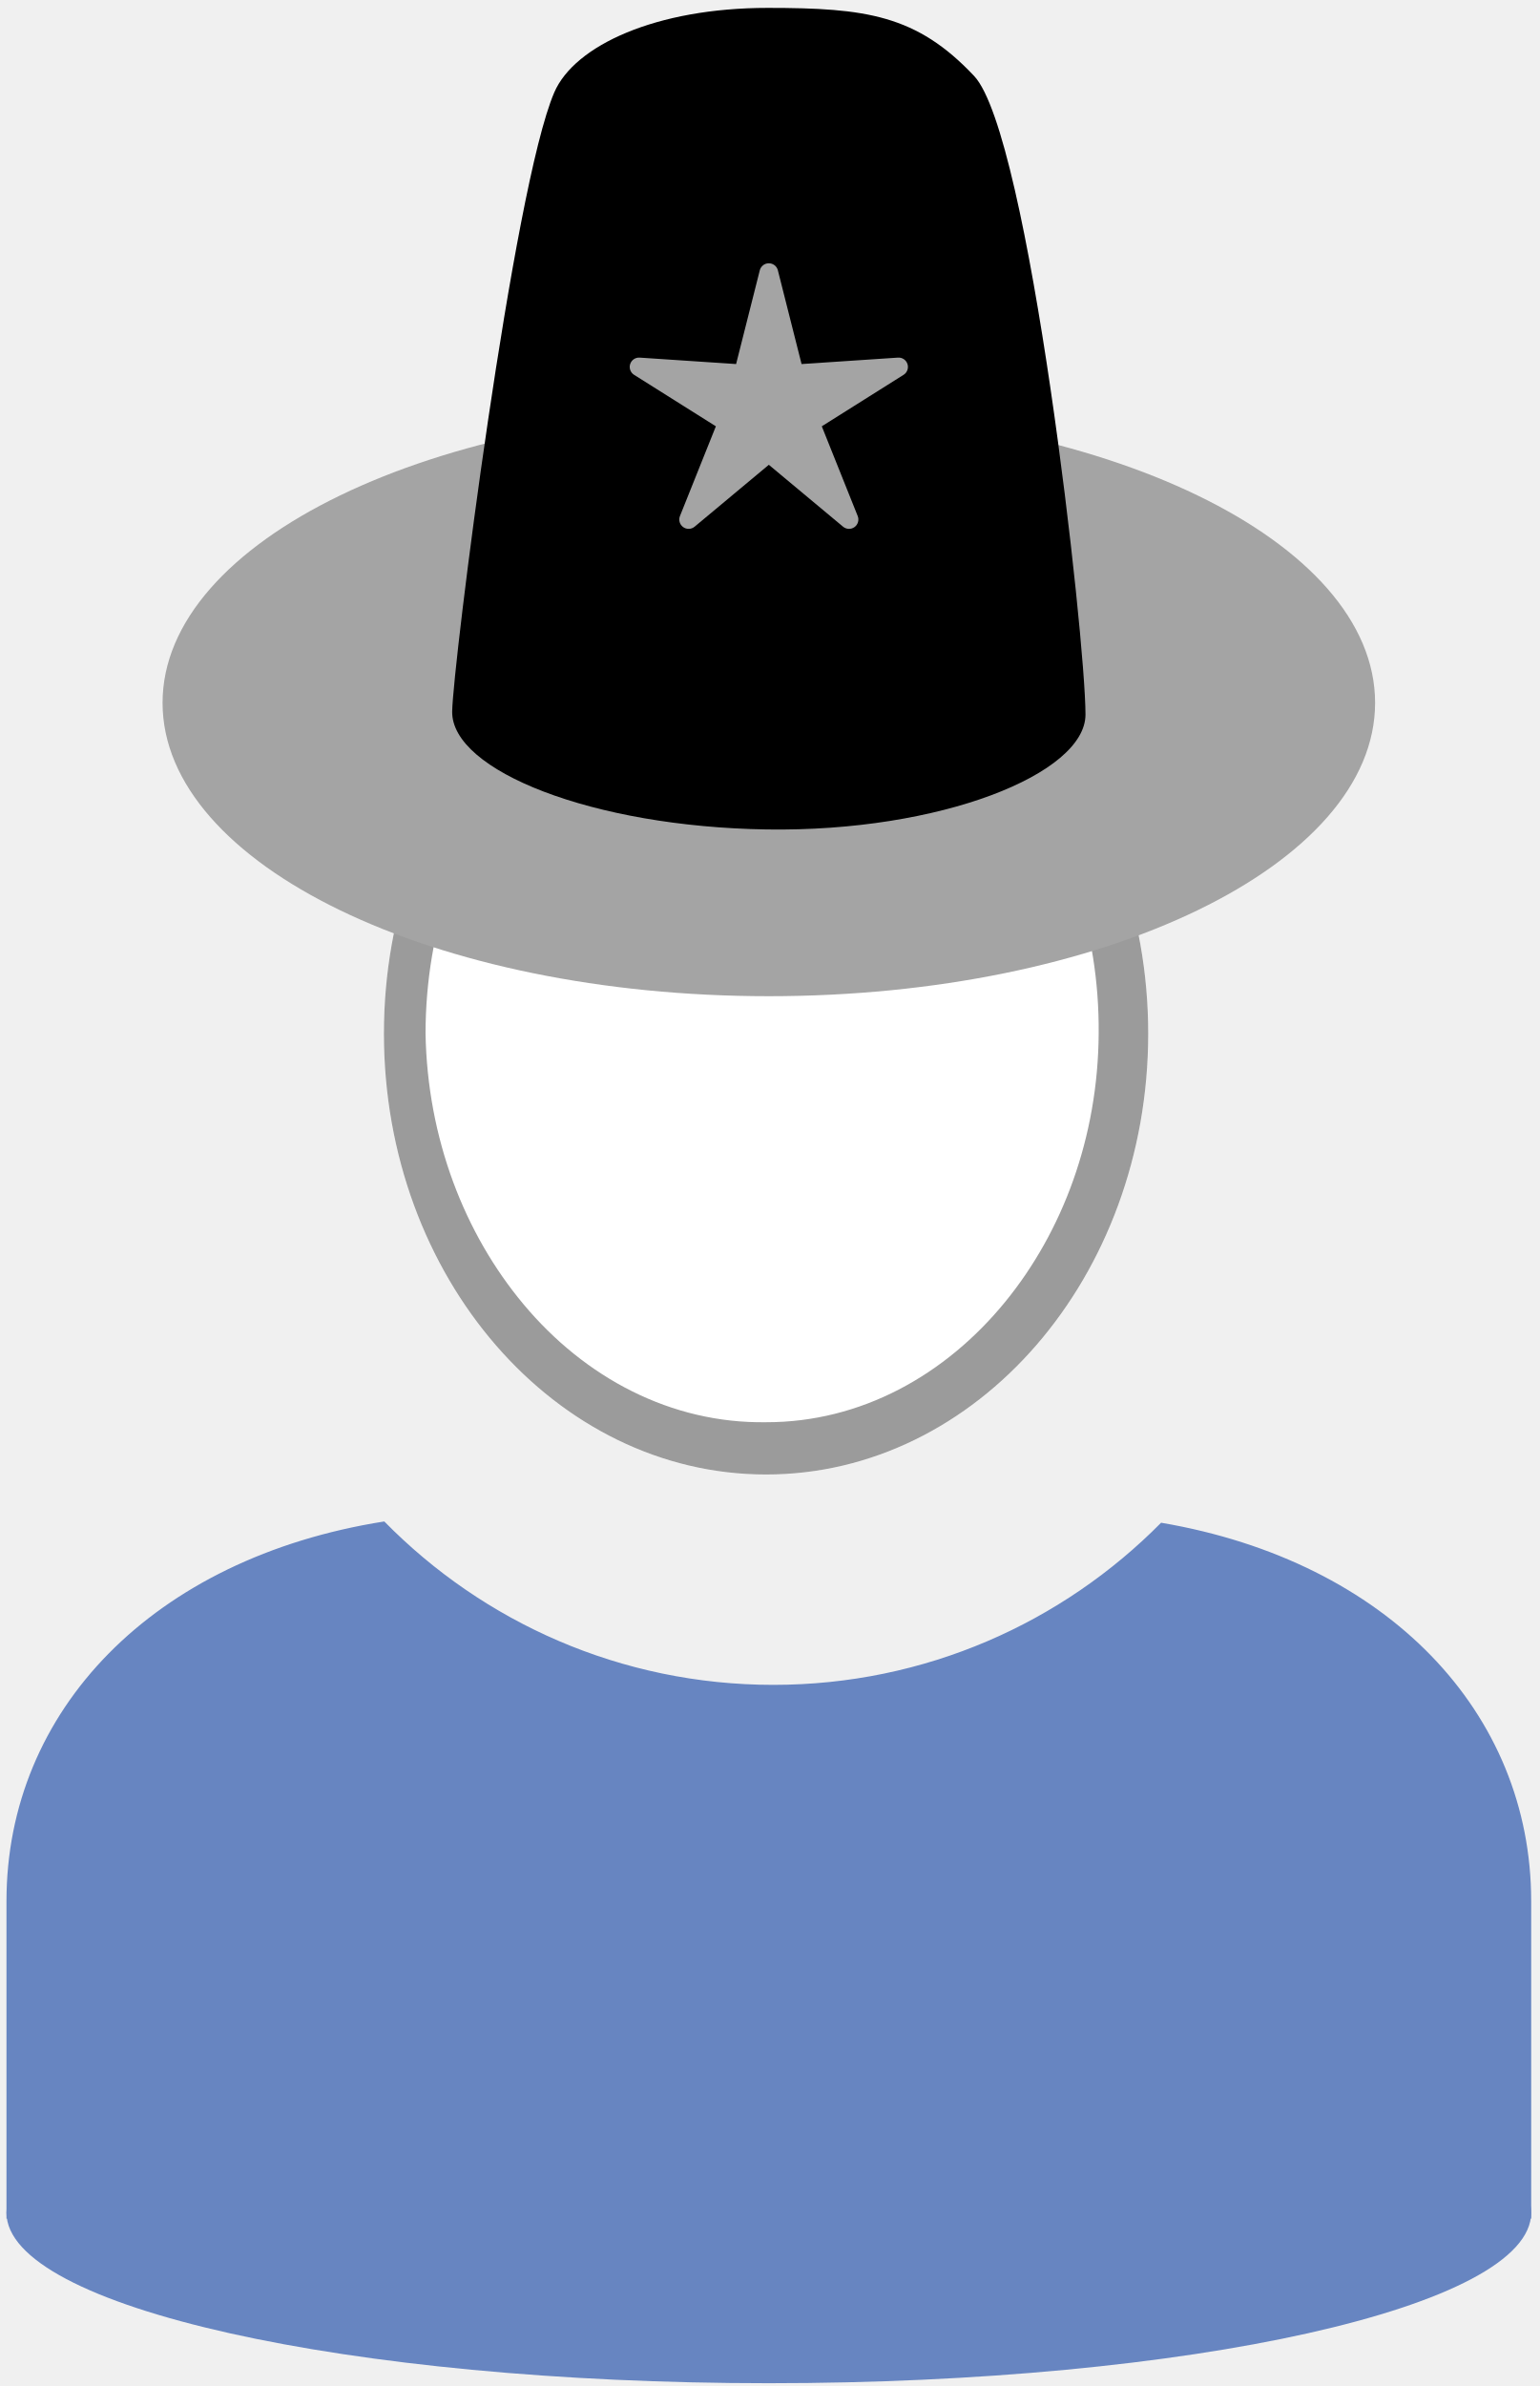
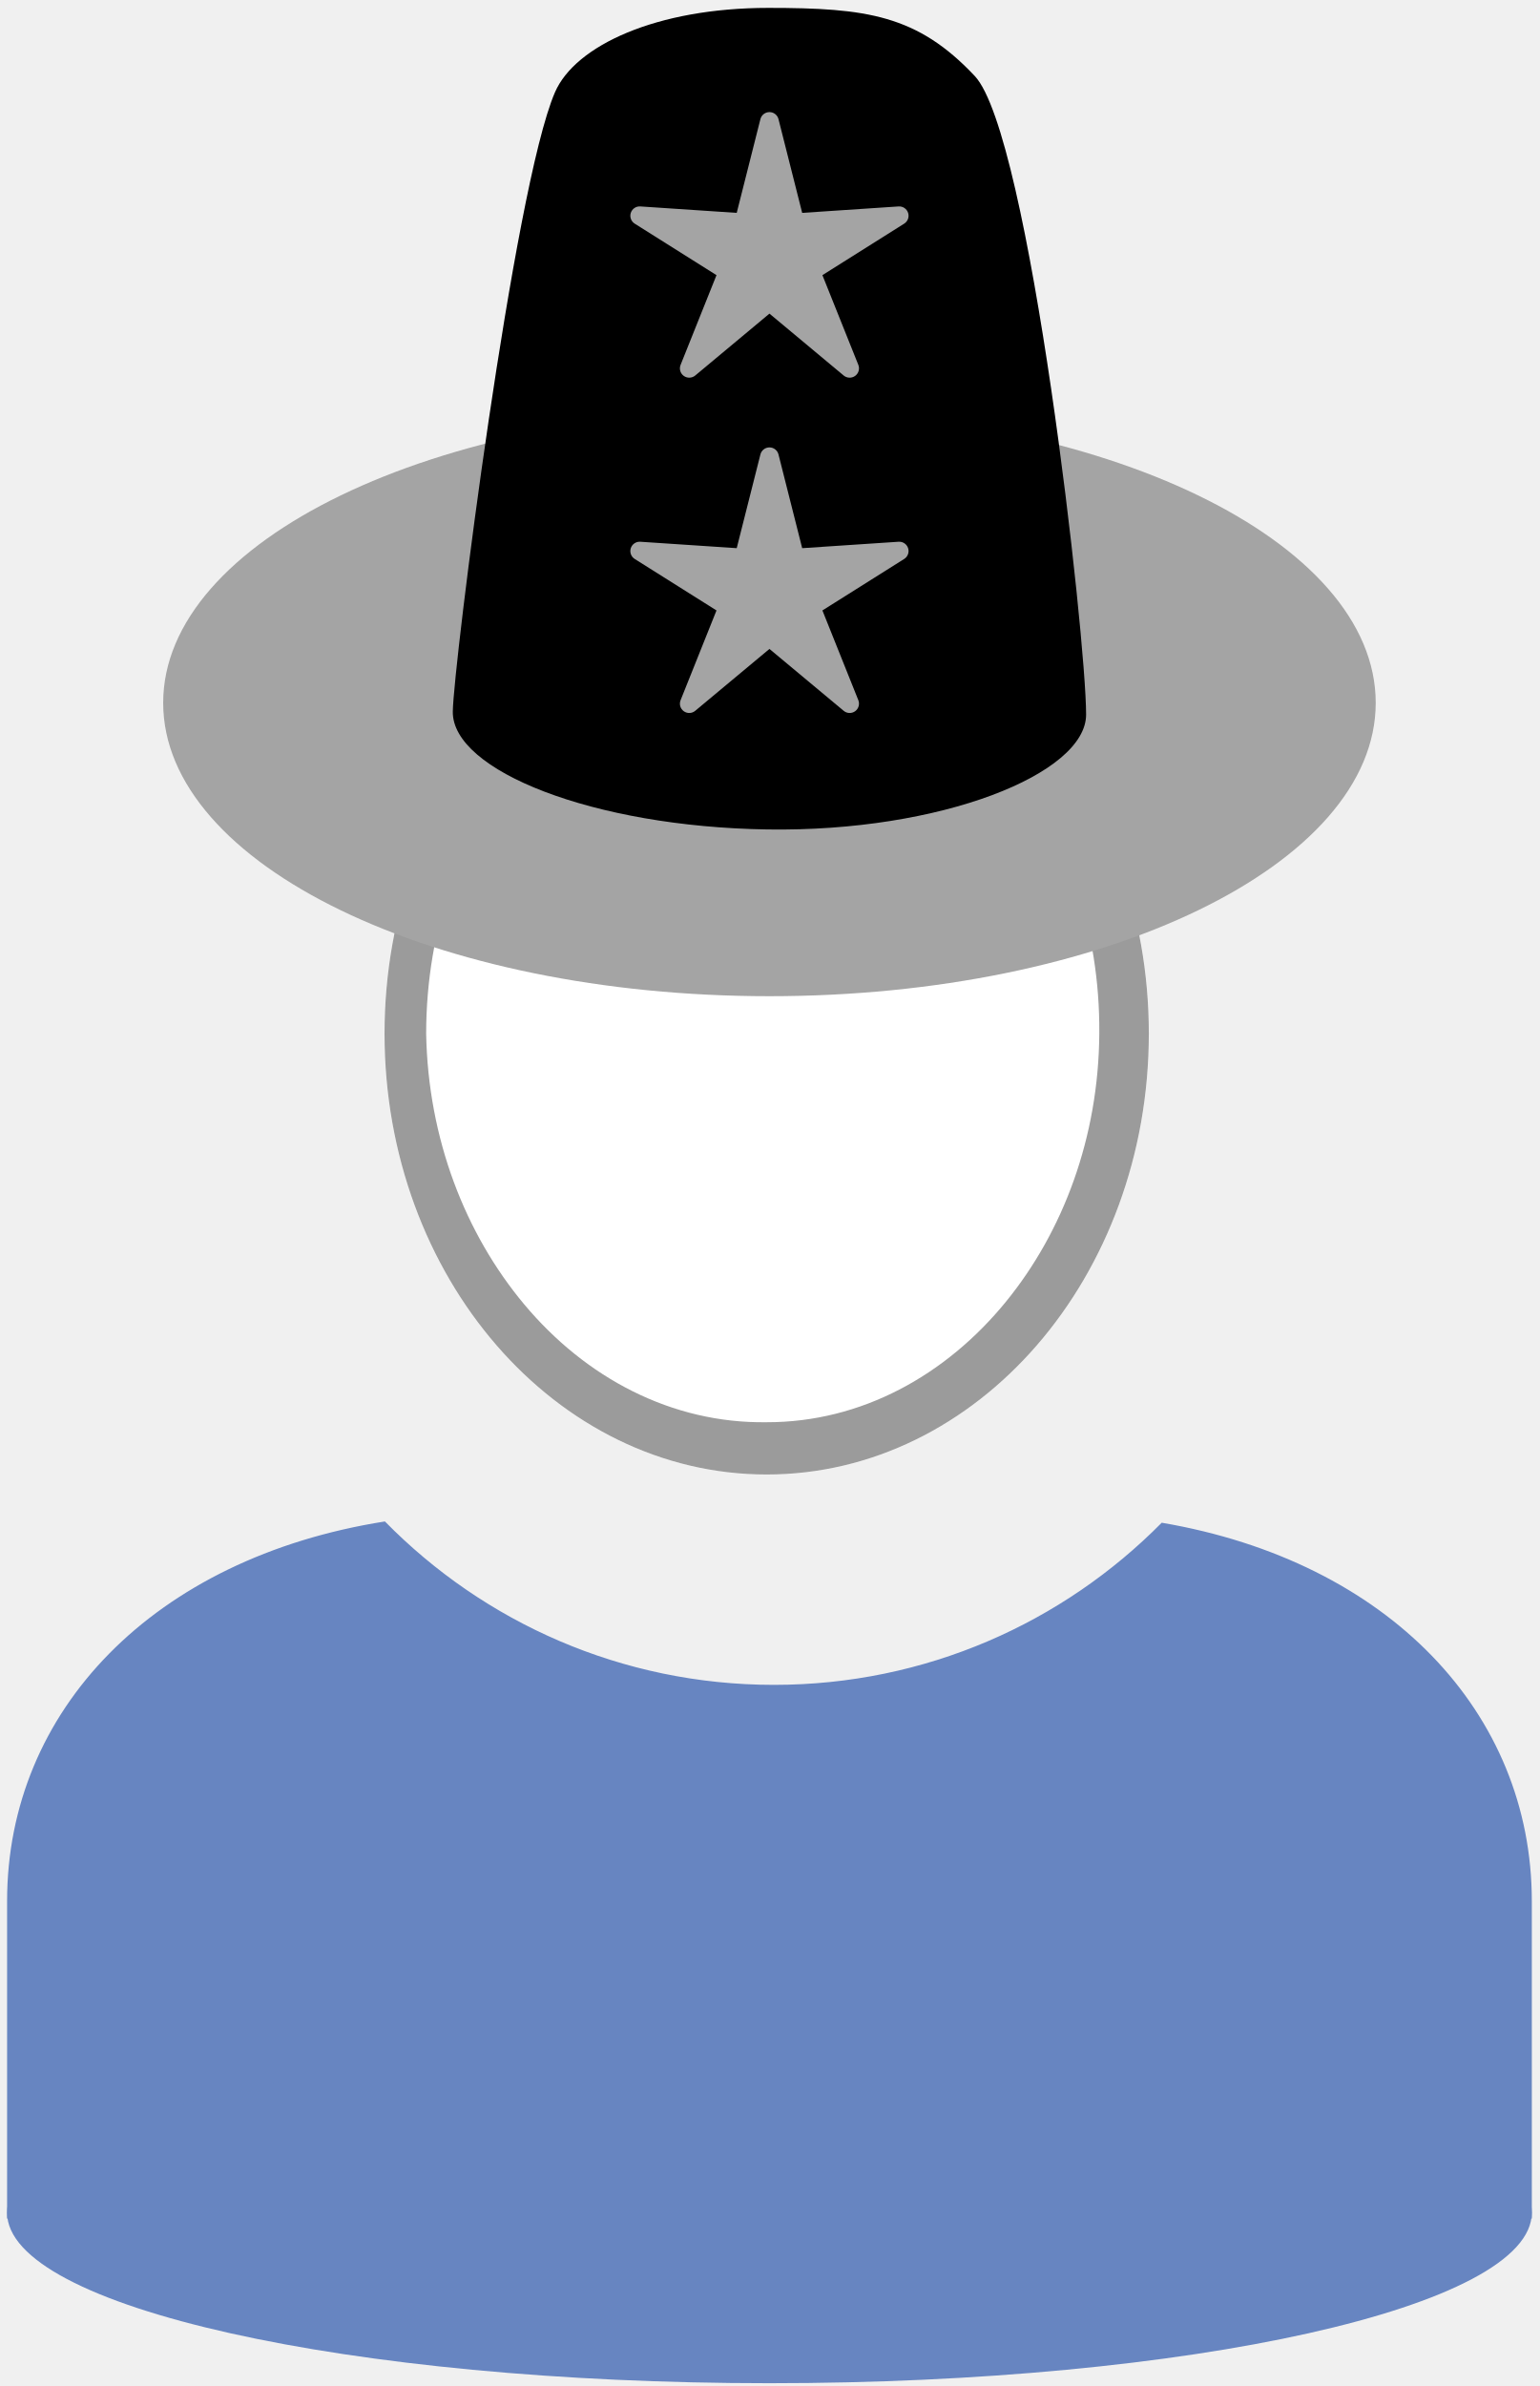
<svg xmlns="http://www.w3.org/2000/svg" width="100%" height="100%" viewBox="0 0 102 158" version="1.1" xml:space="preserve" style="fill-rule:evenodd;clip-rule:evenodd;stroke-linejoin:round;stroke-miterlimit:2;">
  <g id="ZP-Hut-Sheriff-Master">
    <g id="ZP-Base-Runder-Ausschnitt">
      <g id="Z-Kopf">
-         <ellipse cx="50.741" cy="68.443" rx="25.313" ry="29.198" style="fill:#fff;" />
-         <path d="M50.741,39.245c13.97,0 25.313,13.083 25.313,29.198c-0,16.115 -11.343,29.198 -25.313,29.198c-13.97,-0 -25.312,-13.083 -25.312,-29.198c-0,-16.115 11.342,-29.198 25.312,-29.198Zm0,2.922c-6.44,-0.043 -12.263,3.098 -16.356,8.124c-3.863,4.744 -6.192,11.141 -6.199,18.152c0.127,6.966 2.588,13.255 6.486,17.92c4.067,4.867 9.768,7.908 16.069,7.816c6.261,0.011 11.874,-3.105 15.855,-7.989c3.787,-4.645 6.132,-10.878 6.177,-17.747c0.056,-6.909 -2.181,-13.226 -5.931,-17.946c-4.002,-5.038 -9.708,-8.275 -16.101,-8.33Z" style="fill:#9b9b9b;" />
+         <ellipse cx="50.782" cy="68.443" rx="25.313" ry="29.198" style="fill:#fff;" />
+         <path d="M50.782,39.245c13.97,0 25.313,13.083 25.313,29.198c-0,16.115 -11.343,29.198 -25.313,29.198c-13.97,-0 -25.312,-13.083 -25.312,-29.198c-0,-16.115 11.342,-29.198 25.312,-29.198Zm0,2.922c-6.44,-0.043 -12.263,3.098 -16.356,8.124c-3.863,4.744 -6.192,11.141 -6.199,18.152c0.127,6.966 2.588,13.255 6.486,17.92c4.067,4.867 9.768,7.908 16.069,7.816c6.261,0.011 11.874,-3.105 15.855,-7.989c3.787,-4.645 6.132,-10.878 6.177,-17.747c0.056,-6.909 -2.181,-13.226 -5.931,-17.946c-4.002,-5.038 -9.708,-8.275 -16.101,-8.33Z" style="fill:#9b9b9b;" />
      </g>
      <g id="Z-Body-Rund">
-         <path d="M76.908,100.834c15.028,2.562 24.513,12.587 24.513,25.058l0,21.022l-100.992,0l-0,-21.022c-0,-12.612 9.701,-22.722 25.025,-25.142c6.554,6.678 15.678,10.821 25.768,10.821c10.048,-0 19.138,-4.108 25.686,-10.737Z" style="fill:#6785c1;" />
-         <ellipse cx="50.925" cy="146.525" rx="50.496" ry="11.29" style="fill:#6785c1;" />
+         <path d="M76.949,100.834c15.028,2.562 24.514,12.587 24.514,25.058l-0,21.022l-100.993,0l-0,-21.022c-0,-12.612 9.701,-22.722 25.025,-25.142c6.554,6.678 15.678,10.821 25.768,10.821c10.048,-0 19.138,-4.108 25.686,-10.737Z" style="fill:#6785c1;" />
+         <ellipse cx="50.966" cy="146.525" rx="50.496" ry="11.29" style="fill:#6785c1;" />
      </g>
    </g>
    <g id="Z-Hut-Sheriff-Master">
-       <ellipse cx="50.925" cy="46.542" rx="40.157" ry="19.426" style="fill:#a4a4a4;" />
-       <path d="M36.716,6.114c-2.729,6.304 -6.718,37.937 -6.765,41c-0.06,3.916 9.298,7.636 20.831,7.812c11.533,0.176 21.117,-3.692 21.117,-7.608c0.001,-5.092 -3.726,-38.407 -7.376,-42.286c-3.806,-4.043 -7.159,-4.509 -13.676,-4.509c-7.391,-0 -12.787,2.488 -14.131,5.591Z" />
-       <path d="M50.326,17.901c0.069,-0.275 0.316,-0.467 0.599,-0.467c0.283,0 0.53,0.192 0.599,0.467l1.569,6.206l6.387,-0.426c0.282,-0.019 0.541,0.156 0.629,0.426c0.087,0.269 -0.019,0.563 -0.259,0.714l-5.417,3.409l2.379,5.943c0.105,0.263 0.018,0.563 -0.211,0.73c-0.229,0.166 -0.542,0.156 -0.759,-0.025l-4.917,-4.099l-4.917,4.099c-0.217,0.181 -0.53,0.191 -0.759,0.025c-0.229,-0.167 -0.316,-0.467 -0.211,-0.73l2.379,-5.943l-5.417,-3.409c-0.24,-0.151 -0.346,-0.445 -0.259,-0.714c0.088,-0.27 0.347,-0.445 0.629,-0.426l6.387,0.426l1.569,-6.206Z" style="fill:#a4a4a4;" />
+       <ellipse cx="50.966" cy="46.542" rx="40.157" ry="19.426" style="fill:#a4a4a4;" />
+       <path d="M36.758,6.114c-2.73,6.304 -6.719,37.937 -6.766,41c-0.06,3.916 9.298,7.636 20.831,7.812c11.533,0.176 21.117,-3.692 21.117,-7.608c0.001,-5.092 -3.726,-38.407 -7.376,-42.286c-3.805,-4.043 -7.159,-4.509 -13.676,-4.509c-7.391,-0 -12.787,2.488 -14.13,5.591Z" />
+       <path d="M50.367,30.094c0.069,-0.275 0.316,-0.467 0.599,-0.467c0.283,-0 0.53,0.192 0.599,0.467l1.569,6.205l6.387,-0.425c0.282,-0.019 0.541,0.156 0.629,0.425c0.087,0.27 -0.019,0.564 -0.259,0.715l-5.417,3.409l2.379,5.943c0.105,0.263 0.018,0.563 -0.211,0.73c-0.229,0.166 -0.542,0.156 -0.759,-0.026l-4.917,-4.098l-4.917,4.098c-0.217,0.182 -0.53,0.192 -0.759,0.026c-0.229,-0.167 -0.316,-0.467 -0.21,-0.73l2.378,-5.943l-5.417,-3.409c-0.24,-0.151 -0.346,-0.445 -0.259,-0.715c0.088,-0.269 0.347,-0.444 0.629,-0.425l6.387,0.425l1.569,-6.205Z" style="fill:#a4a4a4;" />
+       <path d="M50.367,7.89c0.069,-0.274 0.316,-0.467 0.599,-0.467c0.283,0 0.53,0.193 0.599,0.467l1.569,6.206l6.387,-0.426c0.282,-0.019 0.541,0.157 0.629,0.426c0.087,0.269 -0.019,0.563 -0.259,0.714l-5.417,3.41l2.379,5.942c0.105,0.263 0.018,0.564 -0.211,0.73c-0.229,0.167 -0.542,0.156 -0.759,-0.025l-4.917,-4.099l-4.917,4.099c-0.217,0.181 -0.53,0.192 -0.759,0.025c-0.229,-0.166 -0.316,-0.467 -0.21,-0.73l2.378,-5.942l-5.417,-3.41c-0.24,-0.151 -0.346,-0.445 -0.259,-0.714c0.088,-0.269 0.347,-0.445 0.629,-0.426l6.387,0.426l1.569,-6.206Z" style="fill:#a4a4a4;" />
    </g>
  </g>
</svg>
